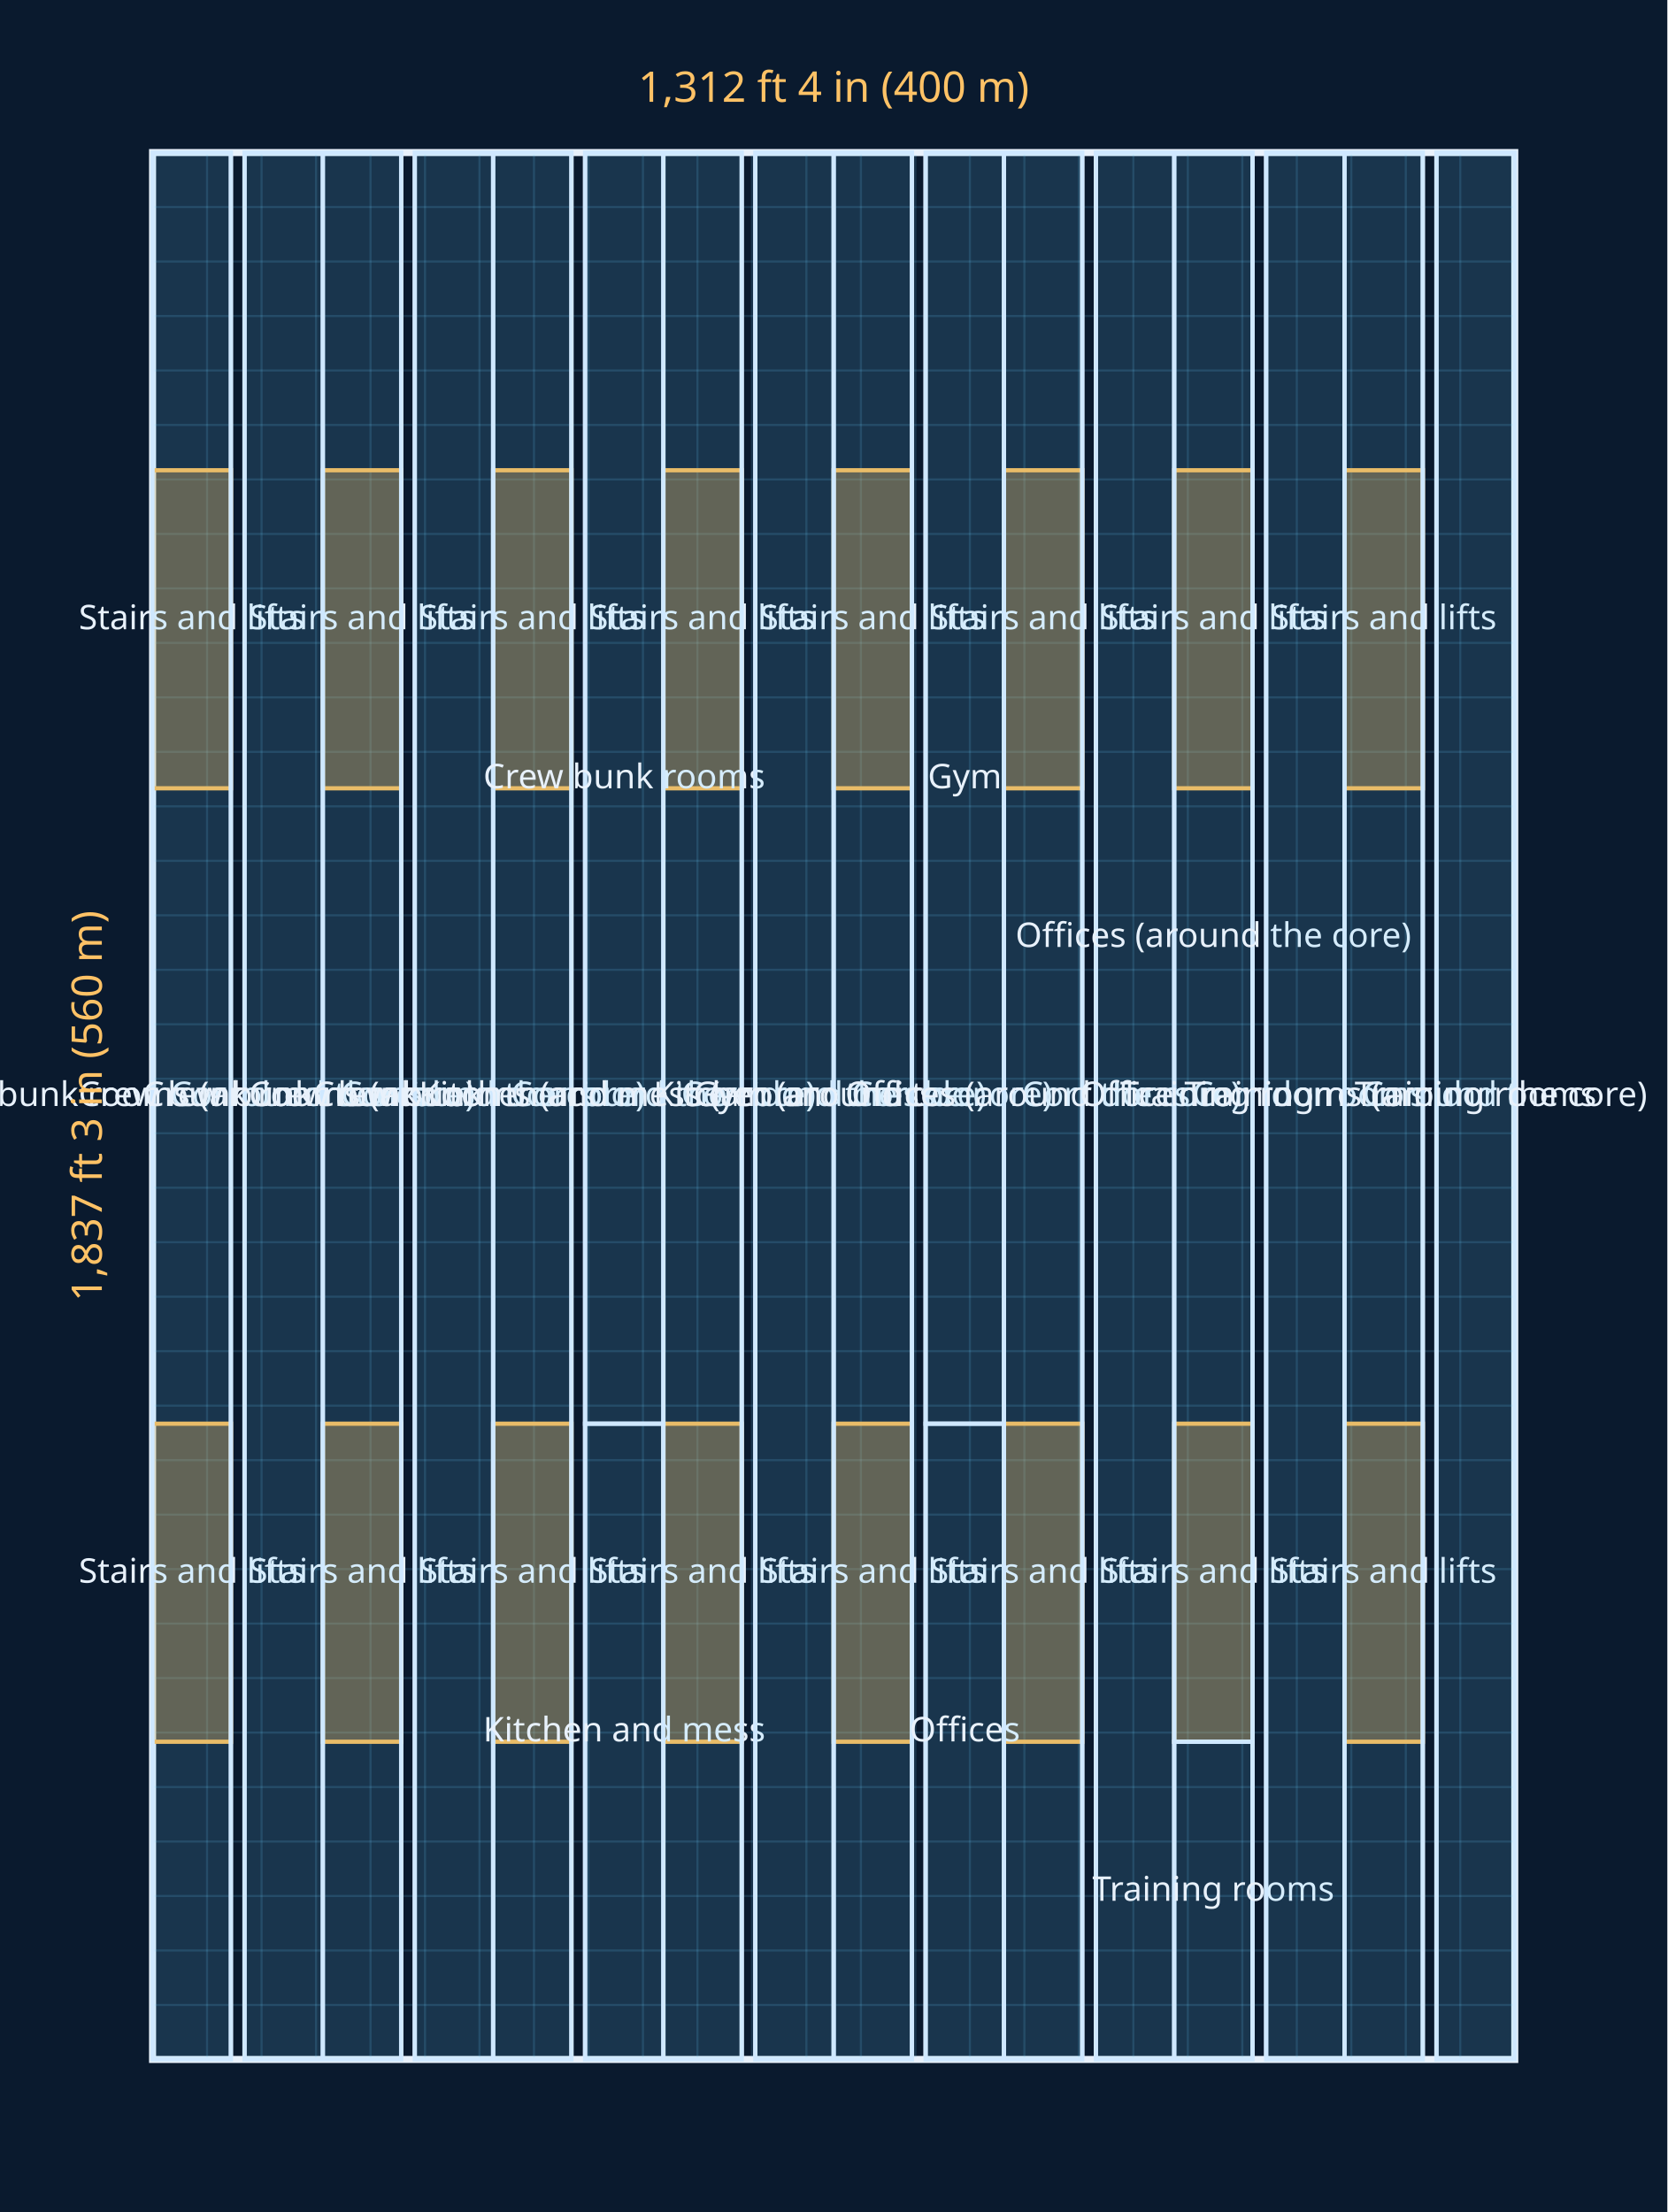
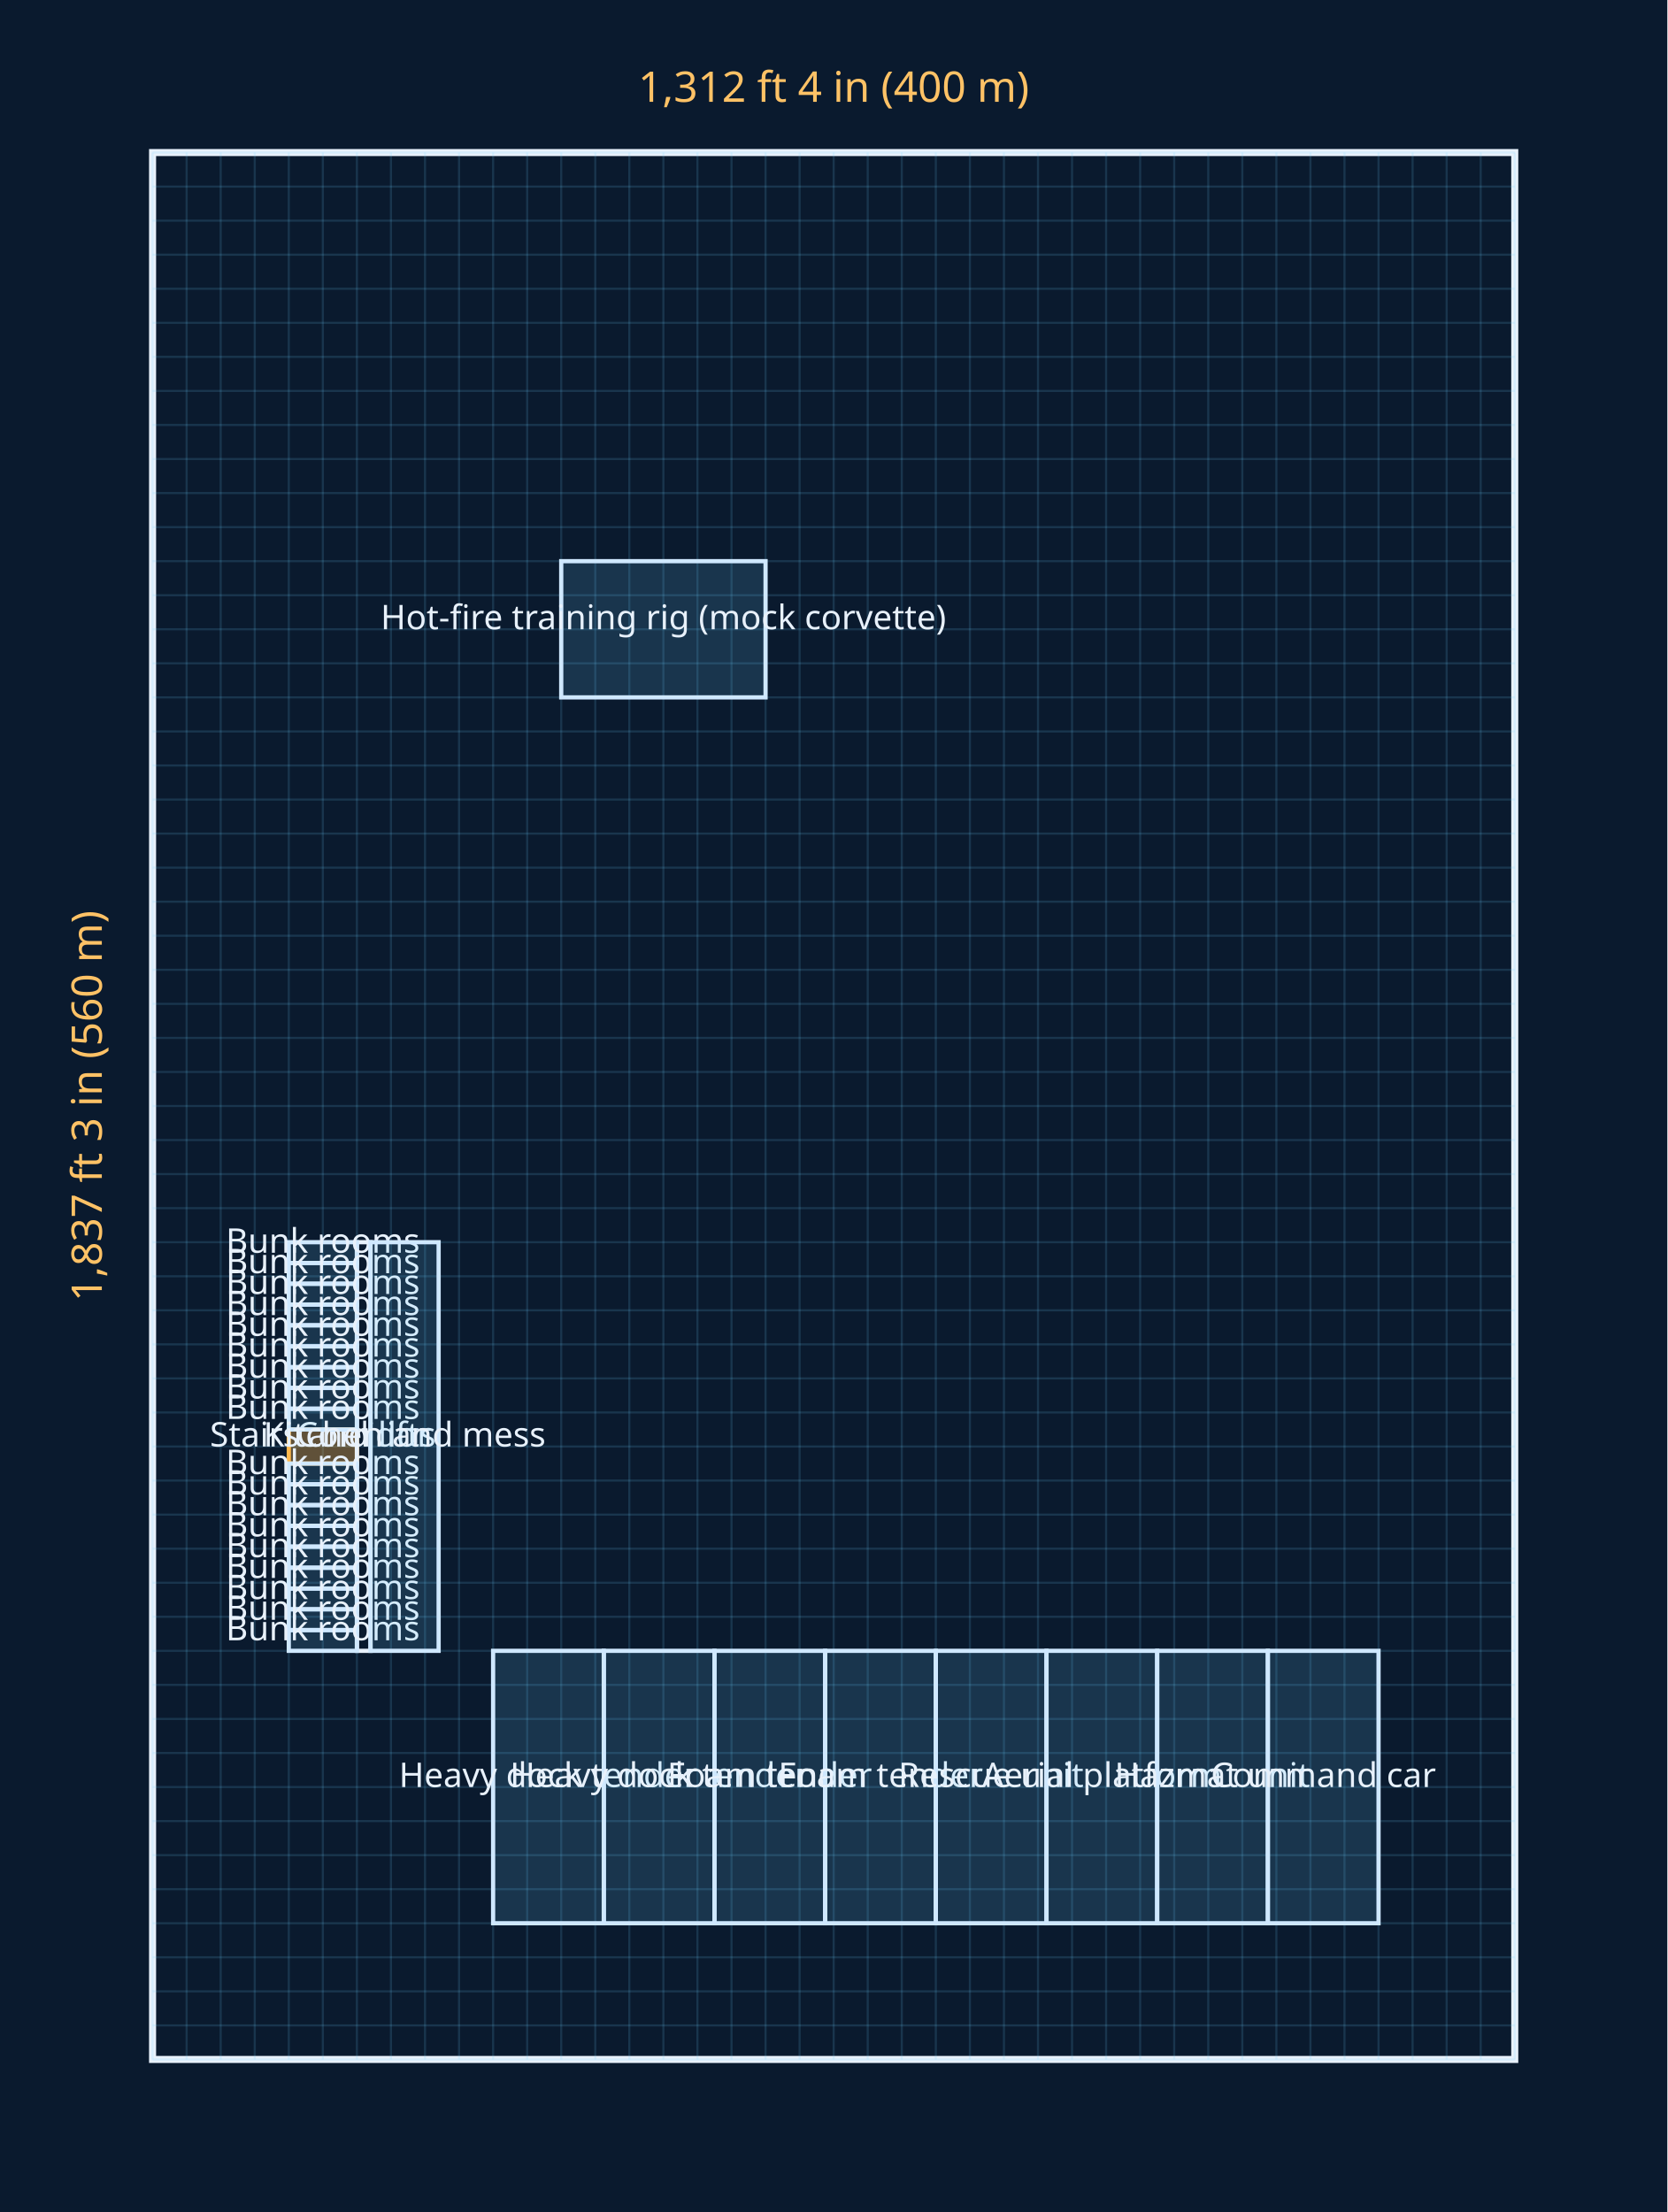
<svg xmlns="http://www.w3.org/2000/svg" viewBox="-44.8 -44.8 489.6 649.6" font-family="Segoe UI, sans-serif">
  <rect x="-44.8" y="-44.8" width="489.6" height="649.6" fill="#0a1a2e" />
  <rect x="0" y="0" width="400.0" height="560.0" fill="none" stroke="#e8f1fb" stroke-width="2.07" />
  <line x1="0.0" y1="0" x2="0.0" y2="560.0" stroke="#6fd0ff" stroke-opacity=".15" stroke-width="0.62" />
-   <line x1="16.0" y1="0" x2="16.0" y2="560.0" stroke="#6fd0ff" stroke-opacity=".15" stroke-width="0.62" />
-   <line x1="32.0" y1="0" x2="32.0" y2="560.0" stroke="#6fd0ff" stroke-opacity=".15" stroke-width="0.62" />
-   <line x1="48.0" y1="0" x2="48.0" y2="560.0" stroke="#6fd0ff" stroke-opacity=".15" stroke-width="0.62" />
-   <line x1="64.0" y1="0" x2="64.0" y2="560.0" stroke="#6fd0ff" stroke-opacity=".15" stroke-width="0.62" />
+   <line x1="10.0" y1="0" x2="10.0" y2="560.0" stroke="#6fd0ff" stroke-opacity=".15" stroke-width="0.62" />
+   <line x1="20.0" y1="0" x2="20.0" y2="560.0" stroke="#6fd0ff" stroke-opacity=".15" stroke-width="0.62" />
+   <line x1="30.0" y1="0" x2="30.0" y2="560.0" stroke="#6fd0ff" stroke-opacity=".15" stroke-width="0.62" />
+   <line x1="40.0" y1="0" x2="40.0" y2="560.0" stroke="#6fd0ff" stroke-opacity=".15" stroke-width="0.62" />
+   <line x1="50.0" y1="0" x2="50.0" y2="560.0" stroke="#6fd0ff" stroke-opacity=".15" stroke-width="0.62" />
+   <line x1="60.0" y1="0" x2="60.0" y2="560.0" stroke="#6fd0ff" stroke-opacity=".15" stroke-width="0.62" />
+   <line x1="70.0" y1="0" x2="70.0" y2="560.0" stroke="#6fd0ff" stroke-opacity=".15" stroke-width="0.62" />
  <line x1="80.0" y1="0" x2="80.0" y2="560.0" stroke="#6fd0ff" stroke-opacity=".15" stroke-width="0.62" />
-   <line x1="96.0" y1="0" x2="96.0" y2="560.0" stroke="#6fd0ff" stroke-opacity=".15" stroke-width="0.62" />
-   <line x1="112.0" y1="0" x2="112.0" y2="560.0" stroke="#6fd0ff" stroke-opacity=".15" stroke-width="0.62" />
-   <line x1="128.0" y1="0" x2="128.0" y2="560.0" stroke="#6fd0ff" stroke-opacity=".15" stroke-width="0.62" />
-   <line x1="144.0" y1="0" x2="144.0" y2="560.0" stroke="#6fd0ff" stroke-opacity=".15" stroke-width="0.62" />
+   <line x1="90.0" y1="0" x2="90.0" y2="560.0" stroke="#6fd0ff" stroke-opacity=".15" stroke-width="0.62" />
+   <line x1="100.0" y1="0" x2="100.0" y2="560.0" stroke="#6fd0ff" stroke-opacity=".15" stroke-width="0.62" />
+   <line x1="110.0" y1="0" x2="110.0" y2="560.0" stroke="#6fd0ff" stroke-opacity=".15" stroke-width="0.62" />
+   <line x1="120.0" y1="0" x2="120.0" y2="560.0" stroke="#6fd0ff" stroke-opacity=".15" stroke-width="0.62" />
+   <line x1="130.0" y1="0" x2="130.0" y2="560.0" stroke="#6fd0ff" stroke-opacity=".15" stroke-width="0.62" />
+   <line x1="140.0" y1="0" x2="140.0" y2="560.0" stroke="#6fd0ff" stroke-opacity=".15" stroke-width="0.62" />
+   <line x1="150.0" y1="0" x2="150.0" y2="560.0" stroke="#6fd0ff" stroke-opacity=".15" stroke-width="0.62" />
  <line x1="160.0" y1="0" x2="160.0" y2="560.0" stroke="#6fd0ff" stroke-opacity=".15" stroke-width="0.62" />
-   <line x1="176.0" y1="0" x2="176.0" y2="560.0" stroke="#6fd0ff" stroke-opacity=".15" stroke-width="0.62" />
-   <line x1="192.0" y1="0" x2="192.0" y2="560.0" stroke="#6fd0ff" stroke-opacity=".15" stroke-width="0.62" />
-   <line x1="208.0" y1="0" x2="208.0" y2="560.0" stroke="#6fd0ff" stroke-opacity=".15" stroke-width="0.62" />
-   <line x1="224.0" y1="0" x2="224.0" y2="560.0" stroke="#6fd0ff" stroke-opacity=".15" stroke-width="0.62" />
+   <line x1="170.0" y1="0" x2="170.0" y2="560.0" stroke="#6fd0ff" stroke-opacity=".15" stroke-width="0.62" />
+   <line x1="180.0" y1="0" x2="180.0" y2="560.0" stroke="#6fd0ff" stroke-opacity=".15" stroke-width="0.62" />
+   <line x1="190.0" y1="0" x2="190.0" y2="560.0" stroke="#6fd0ff" stroke-opacity=".15" stroke-width="0.62" />
+   <line x1="200.0" y1="0" x2="200.0" y2="560.0" stroke="#6fd0ff" stroke-opacity=".15" stroke-width="0.62" />
+   <line x1="210.0" y1="0" x2="210.0" y2="560.0" stroke="#6fd0ff" stroke-opacity=".15" stroke-width="0.62" />
+   <line x1="220.0" y1="0" x2="220.0" y2="560.0" stroke="#6fd0ff" stroke-opacity=".15" stroke-width="0.62" />
+   <line x1="230.0" y1="0" x2="230.0" y2="560.0" stroke="#6fd0ff" stroke-opacity=".15" stroke-width="0.62" />
  <line x1="240.0" y1="0" x2="240.0" y2="560.0" stroke="#6fd0ff" stroke-opacity=".15" stroke-width="0.62" />
-   <line x1="256.0" y1="0" x2="256.0" y2="560.0" stroke="#6fd0ff" stroke-opacity=".15" stroke-width="0.62" />
-   <line x1="272.0" y1="0" x2="272.0" y2="560.0" stroke="#6fd0ff" stroke-opacity=".15" stroke-width="0.62" />
-   <line x1="288.0" y1="0" x2="288.0" y2="560.0" stroke="#6fd0ff" stroke-opacity=".15" stroke-width="0.62" />
-   <line x1="304.0" y1="0" x2="304.0" y2="560.0" stroke="#6fd0ff" stroke-opacity=".15" stroke-width="0.62" />
+   <line x1="250.0" y1="0" x2="250.0" y2="560.0" stroke="#6fd0ff" stroke-opacity=".15" stroke-width="0.62" />
+   <line x1="260.0" y1="0" x2="260.0" y2="560.0" stroke="#6fd0ff" stroke-opacity=".15" stroke-width="0.62" />
+   <line x1="270.0" y1="0" x2="270.0" y2="560.0" stroke="#6fd0ff" stroke-opacity=".15" stroke-width="0.62" />
+   <line x1="280.0" y1="0" x2="280.0" y2="560.0" stroke="#6fd0ff" stroke-opacity=".15" stroke-width="0.62" />
+   <line x1="290.0" y1="0" x2="290.0" y2="560.0" stroke="#6fd0ff" stroke-opacity=".15" stroke-width="0.62" />
+   <line x1="300.0" y1="0" x2="300.0" y2="560.0" stroke="#6fd0ff" stroke-opacity=".15" stroke-width="0.62" />
+   <line x1="310.0" y1="0" x2="310.0" y2="560.0" stroke="#6fd0ff" stroke-opacity=".15" stroke-width="0.62" />
  <line x1="320.0" y1="0" x2="320.0" y2="560.0" stroke="#6fd0ff" stroke-opacity=".15" stroke-width="0.62" />
-   <line x1="336.0" y1="0" x2="336.0" y2="560.0" stroke="#6fd0ff" stroke-opacity=".15" stroke-width="0.62" />
-   <line x1="352.0" y1="0" x2="352.0" y2="560.0" stroke="#6fd0ff" stroke-opacity=".15" stroke-width="0.62" />
-   <line x1="368.0" y1="0" x2="368.0" y2="560.0" stroke="#6fd0ff" stroke-opacity=".15" stroke-width="0.62" />
-   <line x1="384.0" y1="0" x2="384.0" y2="560.0" stroke="#6fd0ff" stroke-opacity=".15" stroke-width="0.62" />
+   <line x1="330.0" y1="0" x2="330.0" y2="560.0" stroke="#6fd0ff" stroke-opacity=".15" stroke-width="0.62" />
+   <line x1="340.0" y1="0" x2="340.0" y2="560.0" stroke="#6fd0ff" stroke-opacity=".15" stroke-width="0.62" />
+   <line x1="350.0" y1="0" x2="350.0" y2="560.0" stroke="#6fd0ff" stroke-opacity=".15" stroke-width="0.62" />
+   <line x1="360.0" y1="0" x2="360.0" y2="560.0" stroke="#6fd0ff" stroke-opacity=".15" stroke-width="0.62" />
+   <line x1="370.0" y1="0" x2="370.0" y2="560.0" stroke="#6fd0ff" stroke-opacity=".15" stroke-width="0.62" />
+   <line x1="380.0" y1="0" x2="380.0" y2="560.0" stroke="#6fd0ff" stroke-opacity=".15" stroke-width="0.62" />
+   <line x1="390.0" y1="0" x2="390.0" y2="560.0" stroke="#6fd0ff" stroke-opacity=".15" stroke-width="0.62" />
  <line x1="400.0" y1="0" x2="400.0" y2="560.0" stroke="#6fd0ff" stroke-opacity=".15" stroke-width="0.62" />
  <line x1="0" y1="0.0" x2="400.0" y2="0.0" stroke="#6fd0ff" stroke-opacity=".15" stroke-width="0.62" />
-   <line x1="0" y1="16.0" x2="400.0" y2="16.0" stroke="#6fd0ff" stroke-opacity=".15" stroke-width="0.62" />
-   <line x1="0" y1="32.0" x2="400.0" y2="32.0" stroke="#6fd0ff" stroke-opacity=".15" stroke-width="0.62" />
-   <line x1="0" y1="48.0" x2="400.0" y2="48.0" stroke="#6fd0ff" stroke-opacity=".15" stroke-width="0.62" />
-   <line x1="0" y1="64.0" x2="400.0" y2="64.0" stroke="#6fd0ff" stroke-opacity=".15" stroke-width="0.62" />
+   <line x1="0" y1="10.0" x2="400.0" y2="10.0" stroke="#6fd0ff" stroke-opacity=".15" stroke-width="0.62" />
+   <line x1="0" y1="20.0" x2="400.0" y2="20.0" stroke="#6fd0ff" stroke-opacity=".15" stroke-width="0.62" />
+   <line x1="0" y1="30.0" x2="400.0" y2="30.0" stroke="#6fd0ff" stroke-opacity=".15" stroke-width="0.62" />
+   <line x1="0" y1="40.0" x2="400.0" y2="40.0" stroke="#6fd0ff" stroke-opacity=".15" stroke-width="0.62" />
+   <line x1="0" y1="50.0" x2="400.0" y2="50.0" stroke="#6fd0ff" stroke-opacity=".15" stroke-width="0.62" />
+   <line x1="0" y1="60.0" x2="400.0" y2="60.0" stroke="#6fd0ff" stroke-opacity=".15" stroke-width="0.62" />
+   <line x1="0" y1="70.0" x2="400.0" y2="70.0" stroke="#6fd0ff" stroke-opacity=".15" stroke-width="0.62" />
  <line x1="0" y1="80.0" x2="400.0" y2="80.0" stroke="#6fd0ff" stroke-opacity=".15" stroke-width="0.62" />
-   <line x1="0" y1="96.0" x2="400.0" y2="96.0" stroke="#6fd0ff" stroke-opacity=".15" stroke-width="0.62" />
-   <line x1="0" y1="112.0" x2="400.0" y2="112.0" stroke="#6fd0ff" stroke-opacity=".15" stroke-width="0.62" />
-   <line x1="0" y1="128.0" x2="400.0" y2="128.0" stroke="#6fd0ff" stroke-opacity=".15" stroke-width="0.62" />
-   <line x1="0" y1="144.0" x2="400.0" y2="144.0" stroke="#6fd0ff" stroke-opacity=".15" stroke-width="0.62" />
+   <line x1="0" y1="90.0" x2="400.0" y2="90.0" stroke="#6fd0ff" stroke-opacity=".15" stroke-width="0.62" />
+   <line x1="0" y1="100.0" x2="400.0" y2="100.0" stroke="#6fd0ff" stroke-opacity=".15" stroke-width="0.62" />
+   <line x1="0" y1="110.0" x2="400.0" y2="110.0" stroke="#6fd0ff" stroke-opacity=".15" stroke-width="0.62" />
+   <line x1="0" y1="120.0" x2="400.0" y2="120.0" stroke="#6fd0ff" stroke-opacity=".15" stroke-width="0.62" />
+   <line x1="0" y1="130.0" x2="400.0" y2="130.0" stroke="#6fd0ff" stroke-opacity=".15" stroke-width="0.62" />
+   <line x1="0" y1="140.0" x2="400.0" y2="140.0" stroke="#6fd0ff" stroke-opacity=".15" stroke-width="0.62" />
+   <line x1="0" y1="150.0" x2="400.0" y2="150.0" stroke="#6fd0ff" stroke-opacity=".15" stroke-width="0.62" />
  <line x1="0" y1="160.0" x2="400.0" y2="160.0" stroke="#6fd0ff" stroke-opacity=".15" stroke-width="0.62" />
-   <line x1="0" y1="176.0" x2="400.0" y2="176.0" stroke="#6fd0ff" stroke-opacity=".15" stroke-width="0.62" />
-   <line x1="0" y1="192.0" x2="400.0" y2="192.0" stroke="#6fd0ff" stroke-opacity=".15" stroke-width="0.62" />
-   <line x1="0" y1="208.0" x2="400.0" y2="208.0" stroke="#6fd0ff" stroke-opacity=".15" stroke-width="0.62" />
-   <line x1="0" y1="224.0" x2="400.0" y2="224.0" stroke="#6fd0ff" stroke-opacity=".15" stroke-width="0.62" />
+   <line x1="0" y1="170.0" x2="400.0" y2="170.0" stroke="#6fd0ff" stroke-opacity=".15" stroke-width="0.62" />
+   <line x1="0" y1="180.0" x2="400.0" y2="180.0" stroke="#6fd0ff" stroke-opacity=".15" stroke-width="0.62" />
+   <line x1="0" y1="190.0" x2="400.0" y2="190.0" stroke="#6fd0ff" stroke-opacity=".15" stroke-width="0.62" />
+   <line x1="0" y1="200.0" x2="400.0" y2="200.0" stroke="#6fd0ff" stroke-opacity=".15" stroke-width="0.62" />
+   <line x1="0" y1="210.0" x2="400.0" y2="210.0" stroke="#6fd0ff" stroke-opacity=".15" stroke-width="0.62" />
+   <line x1="0" y1="220.0" x2="400.0" y2="220.0" stroke="#6fd0ff" stroke-opacity=".15" stroke-width="0.62" />
+   <line x1="0" y1="230.0" x2="400.0" y2="230.0" stroke="#6fd0ff" stroke-opacity=".15" stroke-width="0.62" />
  <line x1="0" y1="240.0" x2="400.0" y2="240.0" stroke="#6fd0ff" stroke-opacity=".15" stroke-width="0.62" />
-   <line x1="0" y1="256.0" x2="400.0" y2="256.0" stroke="#6fd0ff" stroke-opacity=".15" stroke-width="0.62" />
-   <line x1="0" y1="272.0" x2="400.0" y2="272.0" stroke="#6fd0ff" stroke-opacity=".15" stroke-width="0.62" />
-   <line x1="0" y1="288.0" x2="400.0" y2="288.0" stroke="#6fd0ff" stroke-opacity=".15" stroke-width="0.62" />
-   <line x1="0" y1="304.0" x2="400.0" y2="304.0" stroke="#6fd0ff" stroke-opacity=".15" stroke-width="0.62" />
+   <line x1="0" y1="250.0" x2="400.0" y2="250.0" stroke="#6fd0ff" stroke-opacity=".15" stroke-width="0.62" />
+   <line x1="0" y1="260.0" x2="400.0" y2="260.0" stroke="#6fd0ff" stroke-opacity=".15" stroke-width="0.62" />
+   <line x1="0" y1="270.0" x2="400.0" y2="270.0" stroke="#6fd0ff" stroke-opacity=".15" stroke-width="0.62" />
+   <line x1="0" y1="280.0" x2="400.0" y2="280.0" stroke="#6fd0ff" stroke-opacity=".15" stroke-width="0.62" />
+   <line x1="0" y1="290.0" x2="400.0" y2="290.0" stroke="#6fd0ff" stroke-opacity=".15" stroke-width="0.62" />
+   <line x1="0" y1="300.0" x2="400.0" y2="300.0" stroke="#6fd0ff" stroke-opacity=".15" stroke-width="0.62" />
+   <line x1="0" y1="310.0" x2="400.0" y2="310.0" stroke="#6fd0ff" stroke-opacity=".15" stroke-width="0.62" />
  <line x1="0" y1="320.0" x2="400.0" y2="320.0" stroke="#6fd0ff" stroke-opacity=".15" stroke-width="0.62" />
-   <line x1="0" y1="336.0" x2="400.0" y2="336.0" stroke="#6fd0ff" stroke-opacity=".15" stroke-width="0.62" />
-   <line x1="0" y1="352.0" x2="400.0" y2="352.0" stroke="#6fd0ff" stroke-opacity=".15" stroke-width="0.62" />
-   <line x1="0" y1="368.0" x2="400.0" y2="368.0" stroke="#6fd0ff" stroke-opacity=".15" stroke-width="0.62" />
-   <line x1="0" y1="384.0" x2="400.0" y2="384.0" stroke="#6fd0ff" stroke-opacity=".15" stroke-width="0.62" />
+   <line x1="0" y1="330.0" x2="400.0" y2="330.0" stroke="#6fd0ff" stroke-opacity=".15" stroke-width="0.62" />
+   <line x1="0" y1="340.0" x2="400.0" y2="340.0" stroke="#6fd0ff" stroke-opacity=".15" stroke-width="0.62" />
+   <line x1="0" y1="350.0" x2="400.0" y2="350.0" stroke="#6fd0ff" stroke-opacity=".15" stroke-width="0.62" />
+   <line x1="0" y1="360.0" x2="400.0" y2="360.0" stroke="#6fd0ff" stroke-opacity=".15" stroke-width="0.62" />
+   <line x1="0" y1="370.0" x2="400.0" y2="370.0" stroke="#6fd0ff" stroke-opacity=".15" stroke-width="0.62" />
+   <line x1="0" y1="380.0" x2="400.0" y2="380.0" stroke="#6fd0ff" stroke-opacity=".15" stroke-width="0.62" />
+   <line x1="0" y1="390.0" x2="400.0" y2="390.0" stroke="#6fd0ff" stroke-opacity=".15" stroke-width="0.62" />
  <line x1="0" y1="400.0" x2="400.0" y2="400.0" stroke="#6fd0ff" stroke-opacity=".15" stroke-width="0.62" />
-   <line x1="0" y1="416.0" x2="400.0" y2="416.0" stroke="#6fd0ff" stroke-opacity=".15" stroke-width="0.62" />
-   <line x1="0" y1="432.0" x2="400.0" y2="432.0" stroke="#6fd0ff" stroke-opacity=".15" stroke-width="0.62" />
-   <line x1="0" y1="448.0" x2="400.0" y2="448.0" stroke="#6fd0ff" stroke-opacity=".15" stroke-width="0.62" />
-   <line x1="0" y1="464.0" x2="400.0" y2="464.0" stroke="#6fd0ff" stroke-opacity=".15" stroke-width="0.62" />
+   <line x1="0" y1="410.0" x2="400.0" y2="410.0" stroke="#6fd0ff" stroke-opacity=".15" stroke-width="0.62" />
+   <line x1="0" y1="420.0" x2="400.0" y2="420.0" stroke="#6fd0ff" stroke-opacity=".15" stroke-width="0.62" />
+   <line x1="0" y1="430.0" x2="400.0" y2="430.0" stroke="#6fd0ff" stroke-opacity=".15" stroke-width="0.62" />
+   <line x1="0" y1="440.0" x2="400.0" y2="440.0" stroke="#6fd0ff" stroke-opacity=".15" stroke-width="0.62" />
+   <line x1="0" y1="450.0" x2="400.0" y2="450.0" stroke="#6fd0ff" stroke-opacity=".15" stroke-width="0.62" />
+   <line x1="0" y1="460.0" x2="400.0" y2="460.0" stroke="#6fd0ff" stroke-opacity=".15" stroke-width="0.62" />
+   <line x1="0" y1="470.0" x2="400.0" y2="470.0" stroke="#6fd0ff" stroke-opacity=".15" stroke-width="0.62" />
  <line x1="0" y1="480.0" x2="400.0" y2="480.0" stroke="#6fd0ff" stroke-opacity=".15" stroke-width="0.62" />
-   <line x1="0" y1="496.0" x2="400.0" y2="496.0" stroke="#6fd0ff" stroke-opacity=".15" stroke-width="0.62" />
-   <line x1="0" y1="512.0" x2="400.0" y2="512.0" stroke="#6fd0ff" stroke-opacity=".15" stroke-width="0.62" />
-   <line x1="0" y1="528.0" x2="400.0" y2="528.0" stroke="#6fd0ff" stroke-opacity=".15" stroke-width="0.62" />
-   <line x1="0" y1="544.0" x2="400.0" y2="544.0" stroke="#6fd0ff" stroke-opacity=".15" stroke-width="0.62" />
+   <line x1="0" y1="490.0" x2="400.0" y2="490.0" stroke="#6fd0ff" stroke-opacity=".15" stroke-width="0.62" />
+   <line x1="0" y1="500.0" x2="400.0" y2="500.0" stroke="#6fd0ff" stroke-opacity=".15" stroke-width="0.62" />
+   <line x1="0" y1="510.0" x2="400.0" y2="510.0" stroke="#6fd0ff" stroke-opacity=".15" stroke-width="0.62" />
+   <line x1="0" y1="520.0" x2="400.0" y2="520.0" stroke="#6fd0ff" stroke-opacity=".15" stroke-width="0.62" />
+   <line x1="0" y1="530.0" x2="400.0" y2="530.0" stroke="#6fd0ff" stroke-opacity=".15" stroke-width="0.62" />
+   <line x1="0" y1="540.0" x2="400.0" y2="540.0" stroke="#6fd0ff" stroke-opacity=".15" stroke-width="0.62" />
+   <line x1="0" y1="550.0" x2="400.0" y2="550.0" stroke="#6fd0ff" stroke-opacity=".15" stroke-width="0.62" />
  <line x1="0" y1="560.0" x2="400.0" y2="560.0" stroke="#6fd0ff" stroke-opacity=".15" stroke-width="0.62" />
-   <polygon points="0.0,93.3 0.0,186.7 23.0,186.7 23.0,93.3" fill="rgba(255,184,77,.35)" stroke="#ffb84d" stroke-width="1.24" />
-   <text x="11.5" y="140.0" font-size="10.0" fill="#e8f1fb" text-anchor="middle">Stairs and lifts</text>
-   <polygon points="0.0,373.3 0.0,466.7 23.0,466.7 23.0,373.3" fill="rgba(255,184,77,.35)" stroke="#ffb84d" stroke-width="1.24" />
-   <text x="11.5" y="420.0" font-size="10.0" fill="#e8f1fb" text-anchor="middle">Stairs and lifts</text>
-   <polygon points="50.0,93.3 50.0,186.7 73.0,186.7 73.0,93.3" fill="rgba(255,184,77,.35)" stroke="#ffb84d" stroke-width="1.24" />
-   <text x="61.5" y="140.0" font-size="10.0" fill="#e8f1fb" text-anchor="middle">Stairs and lifts</text>
-   <polygon points="50.0,373.3 50.0,466.7 73.0,466.7 73.0,373.3" fill="rgba(255,184,77,.35)" stroke="#ffb84d" stroke-width="1.24" />
-   <text x="61.5" y="420.0" font-size="10.0" fill="#e8f1fb" text-anchor="middle">Stairs and lifts</text>
-   <polygon points="100.0,93.3 100.0,186.7 123.0,186.7 123.0,93.3" fill="rgba(255,184,77,.35)" stroke="#ffb84d" stroke-width="1.24" />
-   <text x="111.5" y="140.0" font-size="10.0" fill="#e8f1fb" text-anchor="middle">Stairs and lifts</text>
-   <polygon points="100.0,373.3 100.0,466.7 123.0,466.7 123.0,373.3" fill="rgba(255,184,77,.35)" stroke="#ffb84d" stroke-width="1.24" />
-   <text x="111.5" y="420.0" font-size="10.0" fill="#e8f1fb" text-anchor="middle">Stairs and lifts</text>
-   <polygon points="150.0,93.3 150.0,186.7 173.0,186.7 173.0,93.3" fill="rgba(255,184,77,.35)" stroke="#ffb84d" stroke-width="1.24" />
-   <text x="161.5" y="140.0" font-size="10.0" fill="#e8f1fb" text-anchor="middle">Stairs and lifts</text>
-   <polygon points="150.0,373.3 150.0,466.7 173.0,466.7 173.0,373.3" fill="rgba(255,184,77,.35)" stroke="#ffb84d" stroke-width="1.24" />
-   <text x="161.5" y="420.0" font-size="10.0" fill="#e8f1fb" text-anchor="middle">Stairs and lifts</text>
-   <polygon points="200.0,93.3 200.0,186.7 223.0,186.7 223.0,93.3" fill="rgba(255,184,77,.35)" stroke="#ffb84d" stroke-width="1.24" />
-   <text x="211.5" y="140.0" font-size="10.0" fill="#e8f1fb" text-anchor="middle">Stairs and lifts</text>
-   <polygon points="200.0,373.3 200.0,466.7 223.0,466.7 223.0,373.3" fill="rgba(255,184,77,.35)" stroke="#ffb84d" stroke-width="1.24" />
-   <text x="211.5" y="420.0" font-size="10.0" fill="#e8f1fb" text-anchor="middle">Stairs and lifts</text>
-   <polygon points="250.0,93.3 250.0,186.7 273.0,186.7 273.0,93.3" fill="rgba(255,184,77,.35)" stroke="#ffb84d" stroke-width="1.24" />
-   <text x="261.5" y="140.0" font-size="10.0" fill="#e8f1fb" text-anchor="middle">Stairs and lifts</text>
-   <polygon points="250.0,373.3 250.0,466.7 273.0,466.7 273.0,373.3" fill="rgba(255,184,77,.35)" stroke="#ffb84d" stroke-width="1.24" />
-   <text x="261.5" y="420.0" font-size="10.0" fill="#e8f1fb" text-anchor="middle">Stairs and lifts</text>
-   <polygon points="300.0,93.3 300.0,186.7 323.0,186.7 323.0,93.3" fill="rgba(255,184,77,.35)" stroke="#ffb84d" stroke-width="1.24" />
-   <text x="311.5" y="140.0" font-size="10.0" fill="#e8f1fb" text-anchor="middle">Stairs and lifts</text>
-   <polygon points="300.0,373.3 300.0,466.7 323.0,466.7 323.0,373.3" fill="rgba(255,184,77,.35)" stroke="#ffb84d" stroke-width="1.24" />
-   <text x="311.5" y="420.0" font-size="10.0" fill="#e8f1fb" text-anchor="middle">Stairs and lifts</text>
-   <polygon points="350.0,93.3 350.0,186.7 373.0,186.7 373.0,93.3" fill="rgba(255,184,77,.35)" stroke="#ffb84d" stroke-width="1.24" />
-   <text x="361.5" y="140.0" font-size="10.0" fill="#e8f1fb" text-anchor="middle">Stairs and lifts</text>
-   <polygon points="350.0,373.3 350.0,466.7 373.0,466.7 373.0,373.3" fill="rgba(255,184,77,.35)" stroke="#ffb84d" stroke-width="1.24" />
-   <text x="361.5" y="420.0" font-size="10.0" fill="#e8f1fb" text-anchor="middle">Stairs and lifts</text>
-   <polygon points="23.0,0.0 23.0,560.0 27.0,560.0 27.0,0.0" fill="none" stroke="#e8f1fb" stroke-width="1.24" />
-   <text x="25.0" y="280.0" font-size="10.0" fill="#e8f1fb" text-anchor="middle">Corridor</text>
-   <polygon points="73.0,0.0 73.0,560.0 77.0,560.0 77.0,0.0" fill="none" stroke="#e8f1fb" stroke-width="1.24" />
-   <text x="75.0" y="280.0" font-size="10.0" fill="#e8f1fb" text-anchor="middle">Corridor</text>
-   <polygon points="123.0,0.0 123.0,560.0 127.0,560.0 127.0,0.0" fill="none" stroke="#e8f1fb" stroke-width="1.24" />
-   <text x="125.0" y="280.0" font-size="10.0" fill="#e8f1fb" text-anchor="middle">Corridor</text>
-   <polygon points="173.0,0.0 173.0,560.0 177.0,560.0 177.0,0.0" fill="none" stroke="#e8f1fb" stroke-width="1.24" />
-   <text x="175.0" y="280.0" font-size="10.0" fill="#e8f1fb" text-anchor="middle">Corridor</text>
-   <polygon points="223.0,0.0 223.0,560.0 227.0,560.0 227.0,0.0" fill="none" stroke="#e8f1fb" stroke-width="1.24" />
-   <text x="225.0" y="280.0" font-size="10.0" fill="#e8f1fb" text-anchor="middle">Corridor</text>
-   <polygon points="273.0,0.0 273.0,560.0 277.0,560.0 277.0,0.0" fill="none" stroke="#e8f1fb" stroke-width="1.24" />
-   <text x="275.0" y="280.0" font-size="10.0" fill="#e8f1fb" text-anchor="middle">Corridor</text>
-   <polygon points="323.0,0.0 323.0,560.0 327.0,560.0 327.0,0.0" fill="none" stroke="#e8f1fb" stroke-width="1.24" />
-   <text x="325.0" y="280.0" font-size="10.0" fill="#e8f1fb" text-anchor="middle">Corridor</text>
-   <polygon points="373.0,0.0 373.0,560.0 377.0,560.0 377.0,0.0" fill="none" stroke="#e8f1fb" stroke-width="1.24" />
-   <text x="375.0" y="280.0" font-size="10.0" fill="#e8f1fb" text-anchor="middle">Corridor</text>
-   <polygon points="0.0,0.0 0.0,560.0 23.0,560.0 23.0,0.0" fill="rgba(111,208,255,.15)" stroke="#cfe8ff" stroke-width="1.24" />
-   <text x="11.5" y="280.0" font-size="10.0" fill="#e8f1fb" text-anchor="middle">Crew bunk rooms (around the core)</text>
-   <polygon points="27.0,0.0 27.0,560.0 50.0,560.0 50.0,0.0" fill="rgba(111,208,255,.15)" stroke="#cfe8ff" stroke-width="1.24" />
-   <text x="38.5" y="280.0" font-size="10.0" fill="#e8f1fb" text-anchor="middle">Crew bunk rooms</text>
-   <polygon points="50.0,0.0 50.0,560.0 73.0,560.0 73.0,0.0" fill="rgba(111,208,255,.15)" stroke="#cfe8ff" stroke-width="1.24" />
-   <text x="61.5" y="280.0" font-size="10.0" fill="#e8f1fb" text-anchor="middle">Crew bunk rooms (around the core)</text>
-   <polygon points="77.0,0.0 77.0,560.0 100.0,560.0 100.0,0.0" fill="rgba(111,208,255,.15)" stroke="#cfe8ff" stroke-width="1.24" />
-   <text x="88.5" y="280.0" font-size="10.0" fill="#e8f1fb" text-anchor="middle">Crew bunk rooms</text>
-   <polygon points="100.0,0.0 100.0,560.0 123.0,560.0 123.0,0.0" fill="rgba(111,208,255,.15)" stroke="#cfe8ff" stroke-width="1.24" />
-   <text x="111.5" y="280.0" font-size="10.0" fill="#e8f1fb" text-anchor="middle">Crew bunk rooms (around the core)</text>
-   <polygon points="127.0,0.0 127.0,373.3 150.0,373.3 150.0,0.0" fill="rgba(111,208,255,.15)" stroke="#cfe8ff" stroke-width="1.24" />
-   <text x="138.5" y="186.7" font-size="10.0" fill="#e8f1fb" text-anchor="middle">Crew bunk rooms</text>
-   <polygon points="127.0,373.3 127.0,560.0 150.0,560.0 150.0,373.3" fill="rgba(111,208,255,.15)" stroke="#cfe8ff" stroke-width="1.24" />
-   <text x="138.5" y="466.6" font-size="10.0" fill="#e8f1fb" text-anchor="middle">Kitchen and mess</text>
-   <polygon points="150.0,0.0 150.0,560.0 173.0,560.0 173.0,0.0" fill="rgba(111,208,255,.15)" stroke="#cfe8ff" stroke-width="1.24" />
-   <text x="161.5" y="280.0" font-size="10.0" fill="#e8f1fb" text-anchor="middle">Kitchen and mess (around the core)</text>
-   <polygon points="177.0,0.0 177.0,560.0 200.0,560.0 200.0,0.0" fill="rgba(111,208,255,.15)" stroke="#cfe8ff" stroke-width="1.24" />
-   <text x="188.5" y="280.0" font-size="10.0" fill="#e8f1fb" text-anchor="middle">Kitchen and mess</text>
-   <polygon points="200.0,0.0 200.0,560.0 223.0,560.0 223.0,0.0" fill="rgba(111,208,255,.15)" stroke="#cfe8ff" stroke-width="1.24" />
-   <text x="211.5" y="280.0" font-size="10.0" fill="#e8f1fb" text-anchor="middle">Gym (around the core)</text>
-   <polygon points="227.0,0.0 227.0,373.3 250.0,373.3 250.0,0.0" fill="rgba(111,208,255,.15)" stroke="#cfe8ff" stroke-width="1.24" />
-   <text x="238.5" y="186.7" font-size="10.0" fill="#e8f1fb" text-anchor="middle">Gym</text>
-   <polygon points="227.0,373.3 227.0,560.0 250.0,560.0 250.0,373.3" fill="rgba(111,208,255,.15)" stroke="#cfe8ff" stroke-width="1.24" />
-   <text x="238.5" y="466.6" font-size="10.0" fill="#e8f1fb" text-anchor="middle">Offices</text>
-   <polygon points="250.0,0.0 250.0,560.0 273.0,560.0 273.0,0.0" fill="rgba(111,208,255,.15)" stroke="#cfe8ff" stroke-width="1.24" />
-   <text x="261.5" y="280.0" font-size="10.0" fill="#e8f1fb" text-anchor="middle">Offices (around the core)</text>
-   <polygon points="277.0,0.0 277.0,560.0 300.0,560.0 300.0,0.0" fill="rgba(111,208,255,.15)" stroke="#cfe8ff" stroke-width="1.24" />
-   <text x="288.5" y="280.0" font-size="10.0" fill="#e8f1fb" text-anchor="middle">Offices</text>
-   <polygon points="300.0,0.0 300.0,466.7 323.0,466.7 323.0,0.0" fill="rgba(111,208,255,.15)" stroke="#cfe8ff" stroke-width="1.24" />
-   <text x="311.5" y="233.3" font-size="10.0" fill="#e8f1fb" text-anchor="middle">Offices (around the core)</text>
-   <polygon points="300.0,466.7 300.0,560.0 323.0,560.0 323.0,466.7" fill="rgba(111,208,255,.15)" stroke="#cfe8ff" stroke-width="1.24" />
-   <text x="311.5" y="513.4" font-size="10.0" fill="#e8f1fb" text-anchor="middle">Training rooms</text>
-   <polygon points="327.0,0.0 327.0,560.0 350.0,560.0 350.0,0.0" fill="rgba(111,208,255,.15)" stroke="#cfe8ff" stroke-width="1.24" />
-   <text x="338.5" y="280.0" font-size="10.0" fill="#e8f1fb" text-anchor="middle">Training rooms</text>
-   <polygon points="350.0,0.0 350.0,560.0 373.0,560.0 373.0,0.0" fill="rgba(111,208,255,.15)" stroke="#cfe8ff" stroke-width="1.24" />
-   <text x="361.5" y="280.0" font-size="10.0" fill="#e8f1fb" text-anchor="middle">Training rooms (around the core)</text>
-   <polygon points="377.0,0.0 377.0,560.0 400.0,560.0 400.0,0.0" fill="rgba(111,208,255,.15)" stroke="#cfe8ff" stroke-width="1.24" />
-   <text x="388.5" y="280.0" font-size="10.0" fill="#e8f1fb" text-anchor="middle">Training rooms</text>
+   <polygon points="120.0,120.0 180.0,120.0 180.0,160.0 120.0,160.0" fill="rgba(111,208,255,.15)" stroke="#cfe8ff" stroke-width="1.24" />
+   <text x="150.0" y="140.0" font-size="10.0" fill="#e8f1fb" text-anchor="middle">Hot-fire training rig (mock corvette)</text>
+   <polygon points="40.0,375.0 60.0,375.0 60.0,385.0 40.0,385.0" fill="rgba(255,184,77,.35)" stroke="#ffb84d" stroke-width="1.24" />
+   <text x="50.0" y="380.0" font-size="10.0" fill="#e8f1fb" text-anchor="middle">Stairs and lifts</text>
+   <polygon points="60.0,320.0 64.0,320.0 64.0,440.0 60.0,440.0" fill="none" stroke="#e8f1fb" stroke-width="1.24" />
+   <text x="62.0" y="380.0" font-size="10.0" fill="#e8f1fb" text-anchor="middle">Corridor</text>
+   <polygon points="40.0,320.0 60.0,320.0 60.0,326.1 40.0,326.1" fill="rgba(111,208,255,.15)" stroke="#cfe8ff" stroke-width="1.24" />
+   <text x="50.0" y="323.1" font-size="10.0" fill="#e8f1fb" text-anchor="middle">Bunk rooms</text>
+   <polygon points="40.0,326.1 60.0,326.1 60.0,332.2 40.0,332.2" fill="rgba(111,208,255,.15)" stroke="#cfe8ff" stroke-width="1.24" />
+   <text x="50.0" y="329.1" font-size="10.0" fill="#e8f1fb" text-anchor="middle">Bunk rooms</text>
+   <polygon points="40.0,332.2 60.0,332.2 60.0,338.3 40.0,338.3" fill="rgba(111,208,255,.15)" stroke="#cfe8ff" stroke-width="1.24" />
+   <text x="50.0" y="335.2" font-size="10.0" fill="#e8f1fb" text-anchor="middle">Bunk rooms</text>
+   <polygon points="40.0,338.3 60.0,338.3 60.0,344.4 40.0,344.4" fill="rgba(111,208,255,.15)" stroke="#cfe8ff" stroke-width="1.24" />
+   <text x="50.0" y="341.4" font-size="10.0" fill="#e8f1fb" text-anchor="middle">Bunk rooms</text>
+   <polygon points="40.0,344.4 60.0,344.4 60.0,350.6 40.0,350.6" fill="rgba(111,208,255,.15)" stroke="#cfe8ff" stroke-width="1.24" />
+   <text x="50.0" y="347.5" font-size="10.0" fill="#e8f1fb" text-anchor="middle">Bunk rooms</text>
+   <polygon points="40.0,350.6 60.0,350.6 60.0,356.7 40.0,356.7" fill="rgba(111,208,255,.15)" stroke="#cfe8ff" stroke-width="1.24" />
+   <text x="50.0" y="353.6" font-size="10.0" fill="#e8f1fb" text-anchor="middle">Bunk rooms</text>
+   <polygon points="40.0,356.7 60.0,356.7 60.0,362.8 40.0,362.8" fill="rgba(111,208,255,.15)" stroke="#cfe8ff" stroke-width="1.24" />
+   <text x="50.0" y="359.8" font-size="10.0" fill="#e8f1fb" text-anchor="middle">Bunk rooms</text>
+   <polygon points="40.0,362.8 60.0,362.8 60.0,368.9 40.0,368.9" fill="rgba(111,208,255,.15)" stroke="#cfe8ff" stroke-width="1.24" />
+   <text x="50.0" y="365.9" font-size="10.0" fill="#e8f1fb" text-anchor="middle">Bunk rooms</text>
+   <polygon points="40.0,368.9 60.0,368.9 60.0,375.0 40.0,375.0" fill="rgba(111,208,255,.15)" stroke="#cfe8ff" stroke-width="1.24" />
+   <text x="50.0" y="371.9" font-size="10.0" fill="#e8f1fb" text-anchor="middle">Bunk rooms</text>
+   <polygon points="40.0,385.0 60.0,385.0 60.0,391.1 40.0,391.1" fill="rgba(111,208,255,.15)" stroke="#cfe8ff" stroke-width="1.24" />
+   <text x="50.0" y="388.1" font-size="10.0" fill="#e8f1fb" text-anchor="middle">Bunk rooms</text>
+   <polygon points="40.0,391.1 60.0,391.1 60.0,397.2 40.0,397.2" fill="rgba(111,208,255,.15)" stroke="#cfe8ff" stroke-width="1.24" />
+   <text x="50.0" y="394.1" font-size="10.0" fill="#e8f1fb" text-anchor="middle">Bunk rooms</text>
+   <polygon points="40.0,397.2 60.0,397.2 60.0,403.3 40.0,403.3" fill="rgba(111,208,255,.15)" stroke="#cfe8ff" stroke-width="1.24" />
+   <text x="50.0" y="400.2" font-size="10.0" fill="#e8f1fb" text-anchor="middle">Bunk rooms</text>
+   <polygon points="40.0,403.3 60.0,403.3 60.0,409.4 40.0,409.4" fill="rgba(111,208,255,.15)" stroke="#cfe8ff" stroke-width="1.24" />
+   <text x="50.0" y="406.4" font-size="10.0" fill="#e8f1fb" text-anchor="middle">Bunk rooms</text>
+   <polygon points="40.0,409.4 60.0,409.4 60.0,415.6 40.0,415.6" fill="rgba(111,208,255,.15)" stroke="#cfe8ff" stroke-width="1.24" />
+   <text x="50.0" y="412.5" font-size="10.0" fill="#e8f1fb" text-anchor="middle">Bunk rooms</text>
+   <polygon points="40.0,415.6 60.0,415.6 60.0,421.7 40.0,421.7" fill="rgba(111,208,255,.15)" stroke="#cfe8ff" stroke-width="1.24" />
+   <text x="50.0" y="418.6" font-size="10.0" fill="#e8f1fb" text-anchor="middle">Bunk rooms</text>
+   <polygon points="40.0,421.7 60.0,421.7 60.0,427.8 40.0,427.8" fill="rgba(111,208,255,.15)" stroke="#cfe8ff" stroke-width="1.24" />
+   <text x="50.0" y="424.8" font-size="10.0" fill="#e8f1fb" text-anchor="middle">Bunk rooms</text>
+   <polygon points="40.0,427.8 60.0,427.8 60.0,433.9 40.0,433.9" fill="rgba(111,208,255,.15)" stroke="#cfe8ff" stroke-width="1.24" />
+   <text x="50.0" y="430.9" font-size="10.0" fill="#e8f1fb" text-anchor="middle">Bunk rooms</text>
+   <polygon points="40.0,433.9 60.0,433.9 60.0,440.0 40.0,440.0" fill="rgba(111,208,255,.15)" stroke="#cfe8ff" stroke-width="1.24" />
+   <text x="50.0" y="436.9" font-size="10.0" fill="#e8f1fb" text-anchor="middle">Bunk rooms</text>
+   <polygon points="64.0,320.0 84.0,320.0 84.0,440.0 64.0,440.0" fill="rgba(111,208,255,.15)" stroke="#cfe8ff" stroke-width="1.24" />
+   <text x="74.0" y="380.0" font-size="10.0" fill="#e8f1fb" text-anchor="middle">Kitchen and mess</text>
+   <polygon points="100.0,440.0 132.5,440.0 132.5,520.0 100.0,520.0" fill="rgba(111,208,255,.15)" stroke="#cfe8ff" stroke-width="1.24" />
+   <text x="116.2" y="480.0" font-size="10.0" fill="#e8f1fb" text-anchor="middle">Heavy dock tender</text>
+   <polygon points="132.5,440.0 165.0,440.0 165.0,520.0 132.5,520.0" fill="rgba(111,208,255,.15)" stroke="#cfe8ff" stroke-width="1.24" />
+   <text x="148.8" y="480.0" font-size="10.0" fill="#e8f1fb" text-anchor="middle">Heavy dock tender</text>
+   <polygon points="165.0,440.0 197.5,440.0 197.5,520.0 165.0,520.0" fill="rgba(111,208,255,.15)" stroke="#cfe8ff" stroke-width="1.24" />
+   <text x="181.2" y="480.0" font-size="10.0" fill="#e8f1fb" text-anchor="middle">Foam tender</text>
+   <polygon points="197.5,440.0 230.0,440.0 230.0,520.0 197.5,520.0" fill="rgba(111,208,255,.15)" stroke="#cfe8ff" stroke-width="1.24" />
+   <text x="213.8" y="480.0" font-size="10.0" fill="#e8f1fb" text-anchor="middle">Foam tender</text>
+   <polygon points="230.0,440.0 262.5,440.0 262.5,520.0 230.0,520.0" fill="rgba(111,208,255,.15)" stroke="#cfe8ff" stroke-width="1.24" />
+   <text x="246.2" y="480.0" font-size="10.0" fill="#e8f1fb" text-anchor="middle">Rescue unit</text>
+   <polygon points="262.5,440.0 295.0,440.0 295.0,520.0 262.5,520.0" fill="rgba(111,208,255,.15)" stroke="#cfe8ff" stroke-width="1.24" />
+   <text x="278.8" y="480.0" font-size="10.0" fill="#e8f1fb" text-anchor="middle">Aerial platform</text>
+   <polygon points="295.0,440.0 327.5,440.0 327.5,520.0 295.0,520.0" fill="rgba(111,208,255,.15)" stroke="#cfe8ff" stroke-width="1.24" />
+   <text x="311.2" y="480.0" font-size="10.0" fill="#e8f1fb" text-anchor="middle">Hazmat unit</text>
+   <polygon points="327.5,440.0 360.0,440.0 360.0,520.0 327.5,520.0" fill="rgba(111,208,255,.15)" stroke="#cfe8ff" stroke-width="1.24" />
+   <text x="343.8" y="480.0" font-size="10.0" fill="#e8f1fb" text-anchor="middle">Command car</text>
  <text x="200.0" y="-14.9" font-size="12.4" fill="#ffc266" text-anchor="middle">1,312 ft 4 in (400 m)</text>
  <text x="-14.9" y="280.0" font-size="12.4" fill="#ffc266" text-anchor="middle" transform="rotate(-90 -14.9 280.0)">1,837 ft 3 in (560 m)</text>
</svg>
